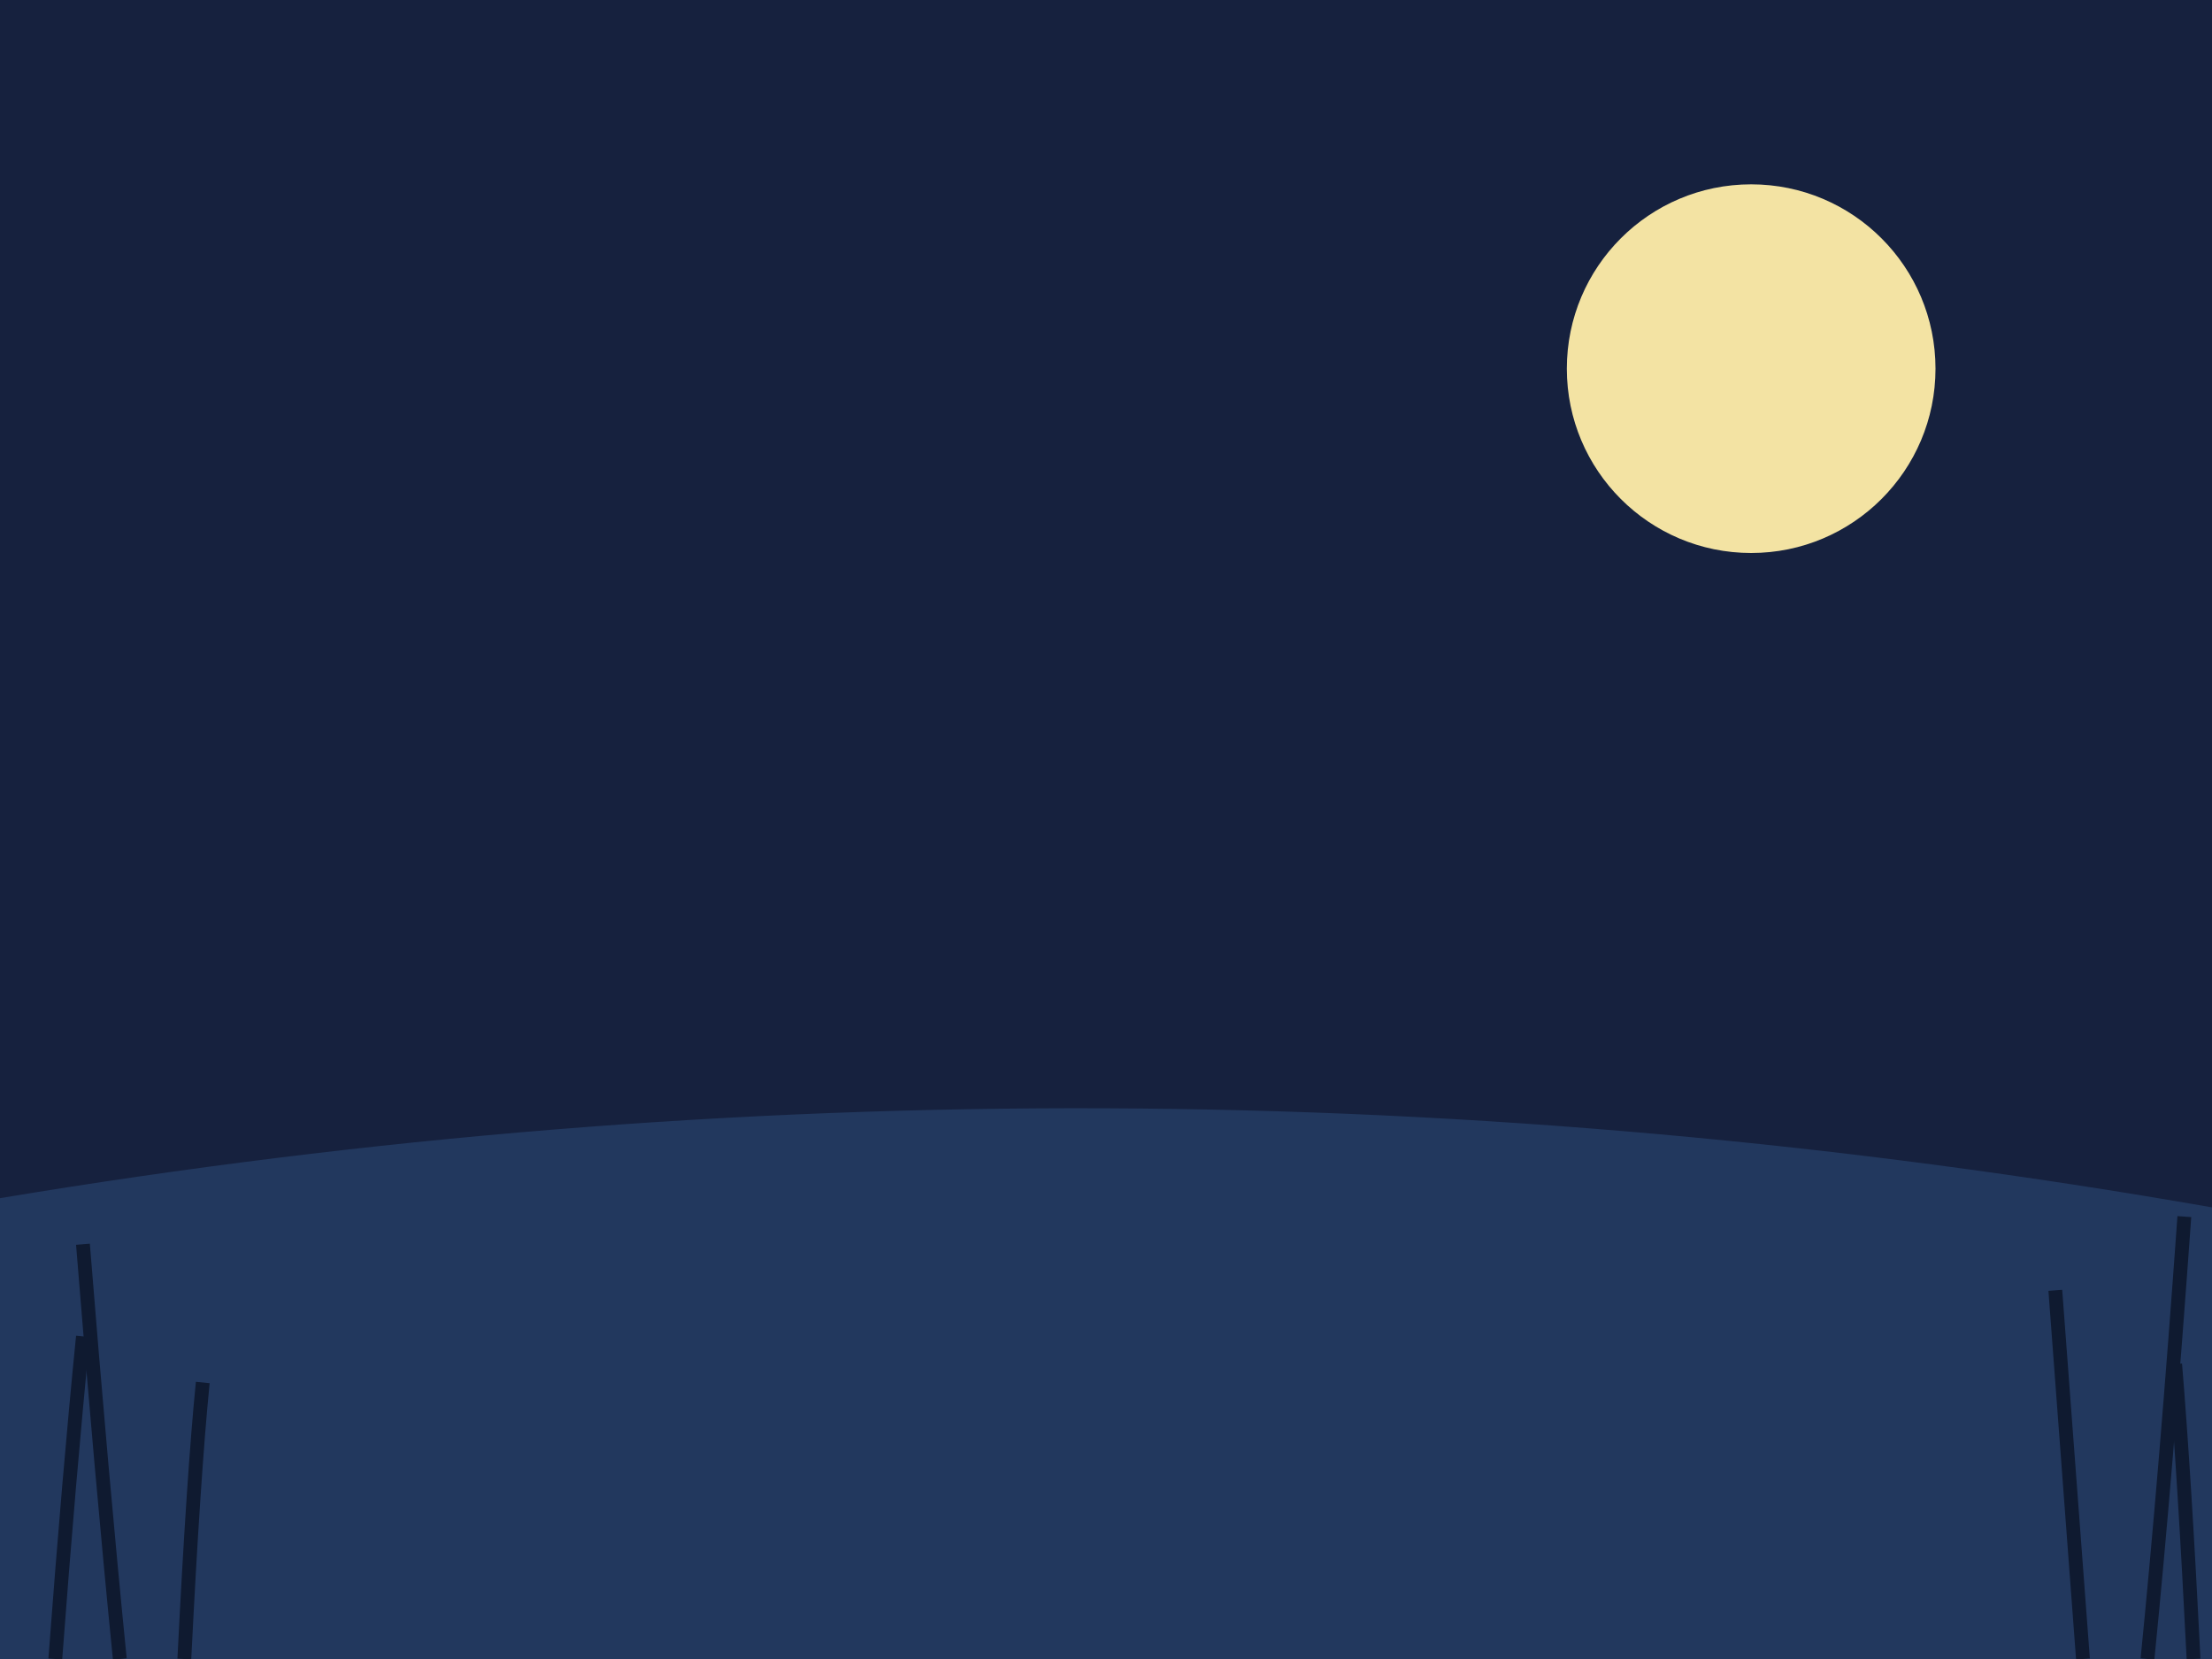
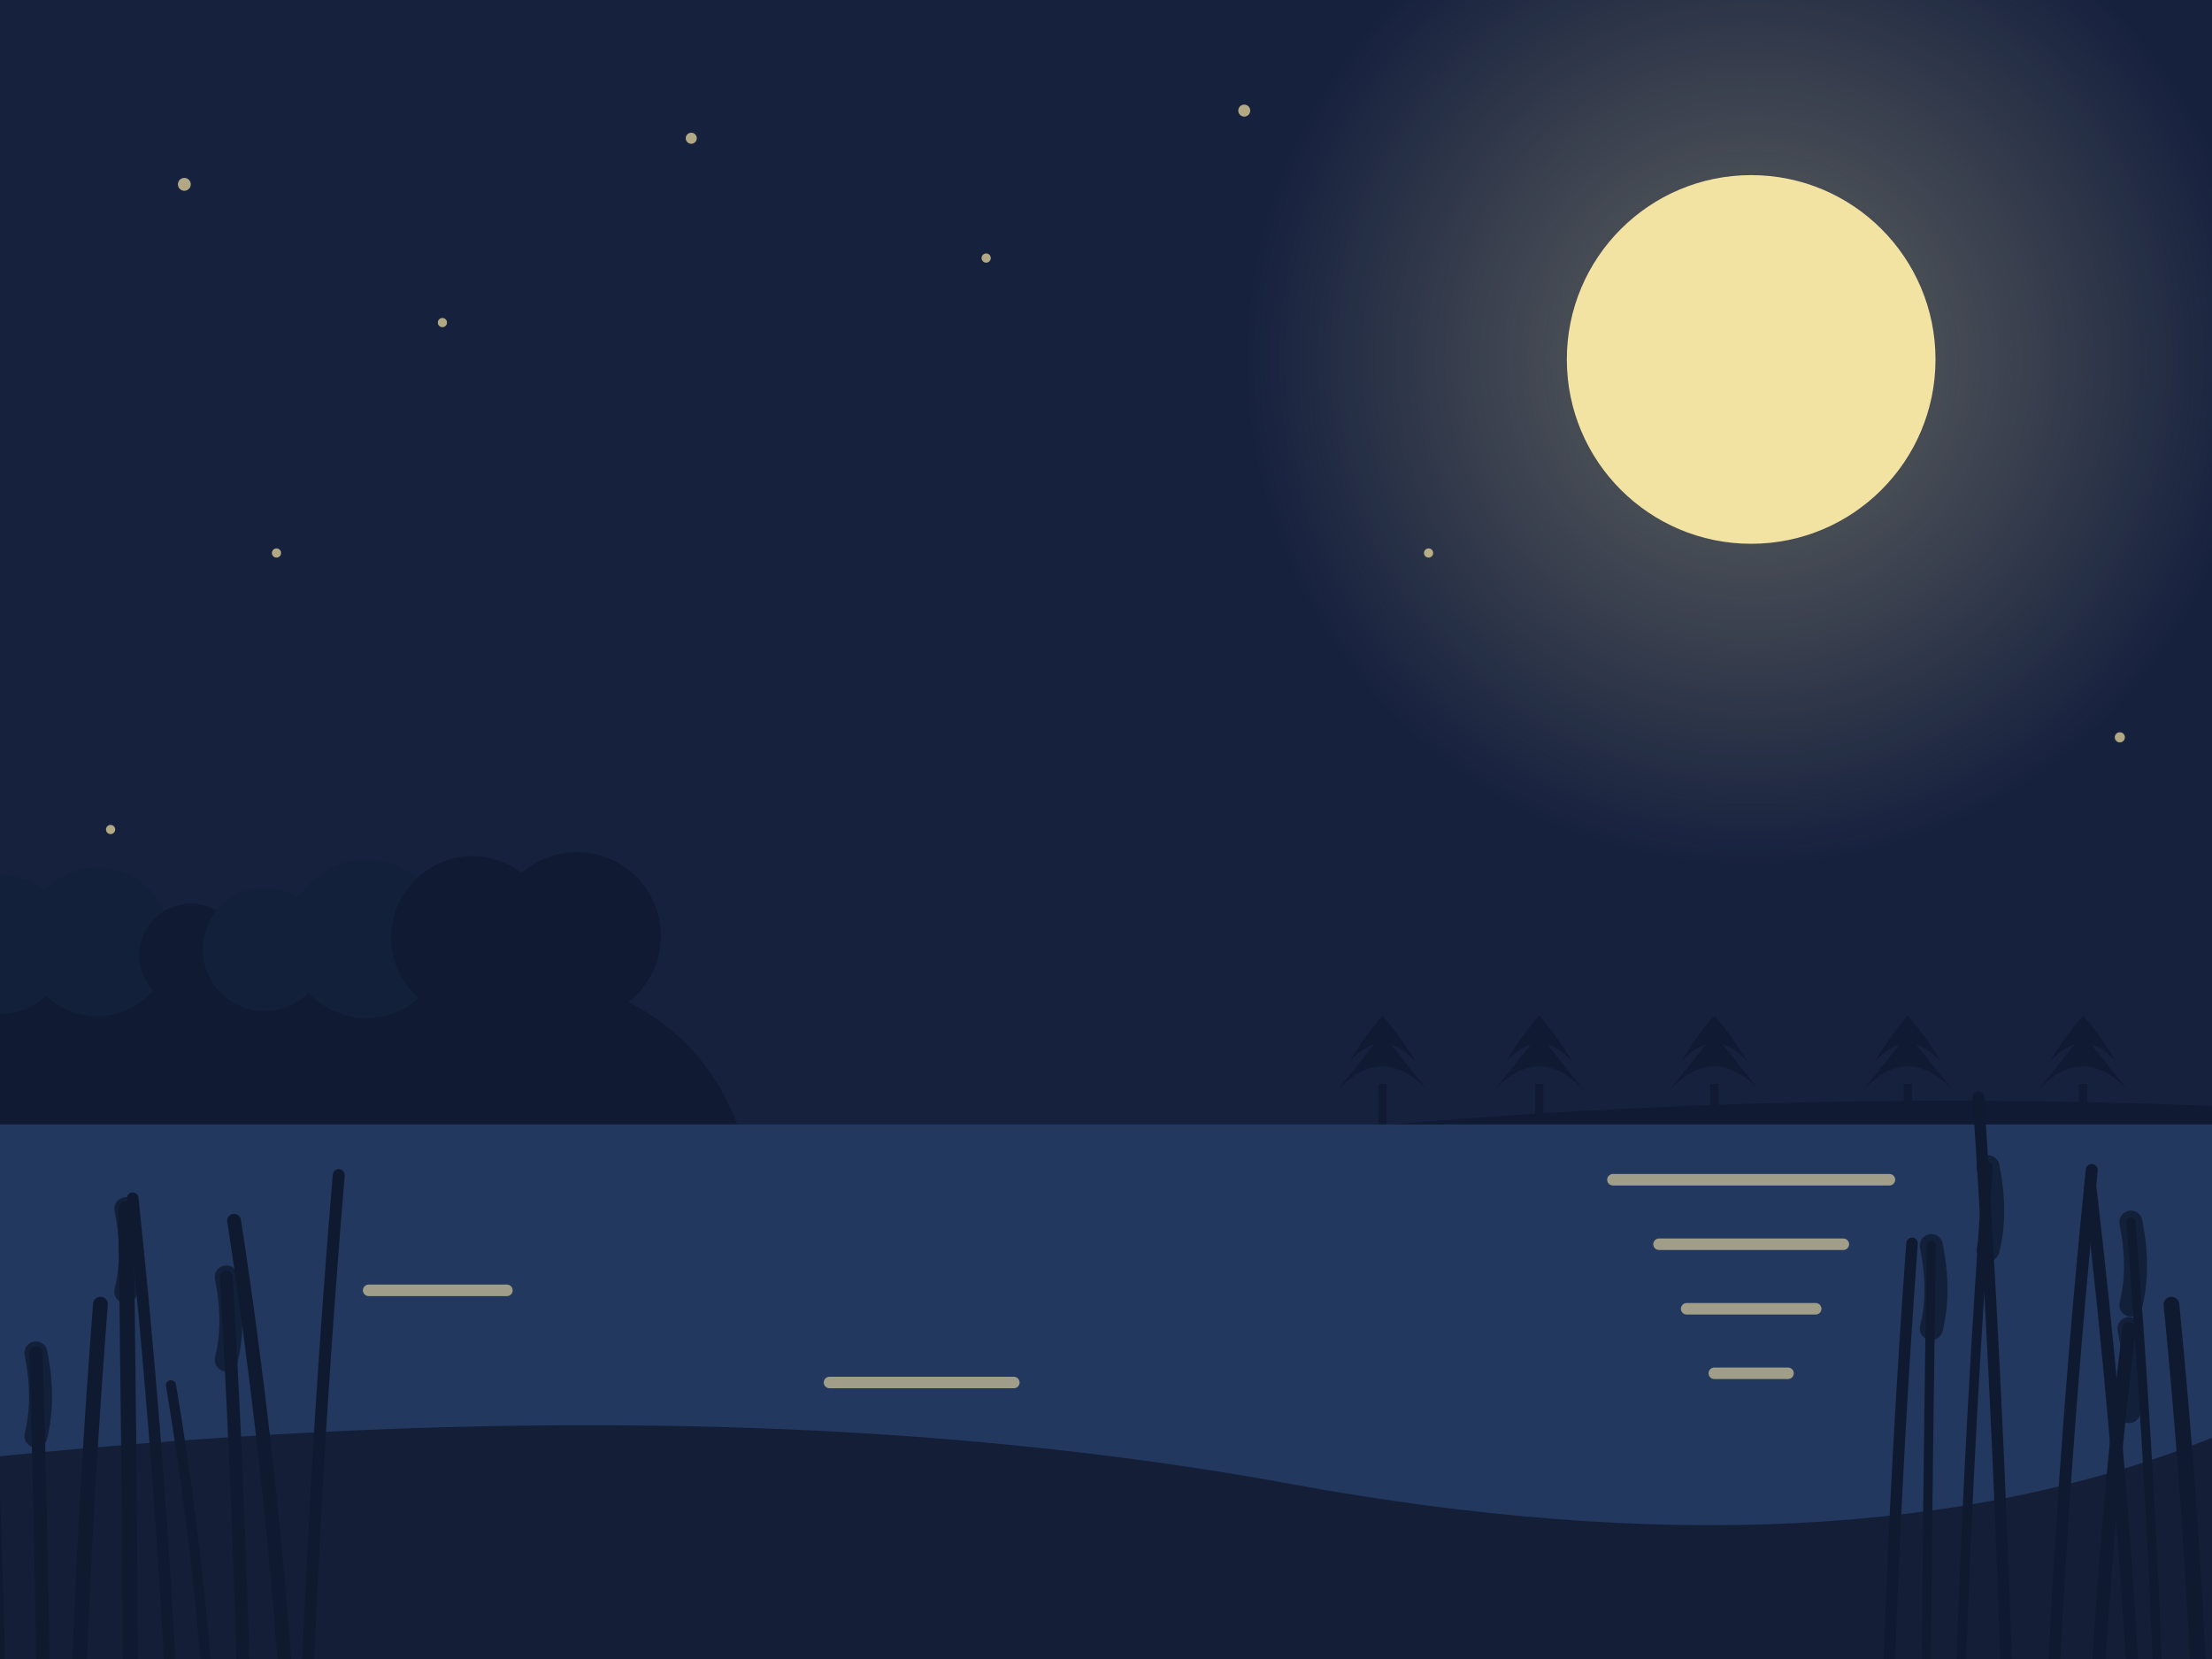
<svg xmlns="http://www.w3.org/2000/svg" width="480" height="360" viewBox="0 0 480 360">
+   <defs>
+     <radialGradient id="glow" cx="380" cy="78" r="110" gradientUnits="userSpaceOnUse">
+       <stop offset="0" stop-color="#f3e3a3" stop-opacity=".35" />
+       <stop offset="1" stop-color="#f3e3a3" stop-opacity="0" />
+     </radialGradient>
+   </defs>
  <rect width="480" height="360" fill="#16213e" />
-   <circle cx="380" cy="80" r="40" fill="#f3e3a3" />
-   <path d="M0 260 Q240 220 480 262 V360 H0z" fill="#22385e" />
-   <path d="M12 360 q3 -40 6 -70" stroke="#0f1a30" stroke-width="3" fill="none" />
-   <path d="M26 360 q-4 -40 -8 -90" stroke="#0f1a30" stroke-width="3" fill="none" />
-   <path d="M40 360 q2 -40 4 -60" stroke="#0f1a30" stroke-width="3" fill="none" />
-   <path d="M452 360 q-3 -40 -6 -80" stroke="#0f1a30" stroke-width="3" fill="none" />
-   <path d="M466 360 q4 -40 8 -96" stroke="#0f1a30" stroke-width="3" fill="none" />
-   <path d="M476 360 q-2 -40 -4 -64" stroke="#0f1a30" stroke-width="3" fill="none" />
+   <circle cx="380" cy="78" r="110" fill="url(#glow)" />
+   <circle cx="40" cy="40" r="1.4" fill="#f3e3a3" opacity=".7" />
+   <circle cx="96" cy="70" r="1" fill="#f3e3a3" opacity=".7" />
+   <circle cx="150" cy="30" r="1.2" fill="#f3e3a3" opacity=".7" />
+   <circle cx="214" cy="56" r="1" fill="#f3e3a3" opacity=".7" />
+   <circle cx="270" cy="24" r="1.3" fill="#f3e3a3" opacity=".7" />
+   <circle cx="60" cy="120" r="1" fill="#f3e3a3" opacity=".7" />
+   <circle cx="310" cy="120" r="1" fill="#f3e3a3" opacity=".7" />
+   <circle cx="460" cy="160" r="1.1" fill="#f3e3a3" opacity=".7" />
+   <circle cx="24" cy="180" r="1" fill="#f3e3a3" opacity=".7" />
+   <circle cx="380" cy="78" r="40" fill="#f3e3a3" />
+   <path d="M0 214 Q60 206 120 212 Q150 218 160 244 H0 Z" fill="#101a32" />
+   <circle cx="0.0" cy="204.9" r="15.1" fill="#13203a" />
+   <circle cx="21.1" cy="204.4" r="16.1" fill="#13203a" />
+   <circle cx="41.4" cy="207.3" r="11.2" fill="#101a32" />
+   <circle cx="57.4" cy="206.0" r="13.4" fill="#13203a" />
+   <circle cx="79.5" cy="203.7" r="17.2" fill="#13203a" />
+   <circle cx="102.5" cy="203.4" r="17.6" fill="#101a32" />
+   <circle cx="125.2" cy="203.1" r="18.2" fill="#101a32" />
+   <path d="M280 246 Q380 236 480 240 V252 H280 Z" fill="#101a32" />
+   <path d="M300 246 v-10.8" stroke="#101a32" stroke-width="1.8" />
+   <path d="M290.4 236.4 q9.6 -10 19.2 0 q-4.8 -6 -9.6 -12 q-4.8 6 -9.6 12 z M292.8 230.4 q7.2 -8 14.4 0 q-3.6 -6 -7.2 -10 q-3.6 4 -7.2 10 z" fill="#101a32" />
+   <path d="M334 246 v-10.8" stroke="#101a32" stroke-width="1.8" />
+   <path d="M324.4 236.4 q9.6 -10 19.2 0 q-4.8 -6 -9.6 -12 q-4.8 6 -9.6 12 z M326.8 230.4 q7.2 -8 14.4 0 q-3.6 -6 -7.2 -10 q-3.6 4 -7.2 10 z" fill="#101a32" />
+   <path d="M372 246 v-10.8" stroke="#101a32" stroke-width="1.8" />
+   <path d="M362.4 236.4 q9.6 -10 19.2 0 q-4.8 -6 -9.6 -12 q-4.8 6 -9.6 12 z M364.8 230.4 q7.2 -8 14.4 0 q-3.6 -6 -7.2 -10 q-3.6 4 -7.2 10 z" fill="#101a32" />
+   <path d="M414 246 v-10.8" stroke="#101a32" stroke-width="1.8" />
+   <path d="M404.4 236.4 q9.6 -10 19.2 0 q-4.8 -6 -9.6 -12 q-4.8 6 -9.6 12 z M406.8 230.4 q7.2 -8 14.4 0 q-3.6 -6 -7.2 -10 q-3.6 4 -7.2 10 z" fill="#101a32" />
+   <path d="M452 246 v-10.8" stroke="#101a32" stroke-width="1.8" />
+   <path d="M442.4 236.4 q9.6 -10 19.2 0 q-4.8 -6 -9.6 -12 q-4.8 6 -9.6 12 z M444.8 230.4 q7.2 -8 14.4 0 q-3.6 -6 -7.2 -10 q-3.6 4 -7.2 10 z" fill="#101a32" />
+   <rect y="244" width="480" height="116" fill="#22385e" />
+   <path d="M350 256 h60" stroke="#f3e3a3" stroke-width="2.5" stroke-linecap="round" opacity="0.6" />
+   <path d="M360 270 h40" stroke="#f3e3a3" stroke-width="2.5" stroke-linecap="round" opacity="0.6" />
+   <path d="M366 284 h28" stroke="#f3e3a3" stroke-width="2.5" stroke-linecap="round" opacity="0.6" />
+   <path d="M372 298 h16" stroke="#f3e3a3" stroke-width="2.5" stroke-linecap="round" opacity="0.6" />
+   <path d="M80 280 h30" stroke="#f3e3a3" stroke-width="2.5" stroke-linecap="round" opacity="0.6" />
+   <path d="M180 300 h40" stroke="#f3e3a3" stroke-width="2.5" stroke-linecap="round" opacity="0.6" />
+   <path d="M0 316 Q160 300 280 322 T480 312 V360 H0 Z" fill="#141e36" />
+   <path d="M0.0 360 q-0.9 -36.2 -2.6 -72.5" stroke="#0f1a30" stroke-width="2.2" fill="none" stroke-linecap="round" />
+   <path d="M9.3 360 q-0.5 -33.2 -1.5 -66.4" stroke="#0f1a30" stroke-width="2.9" fill="none" stroke-linecap="round" />
+   <path d="M7.8 293.6 q2 10 0 18" stroke="#0f1a30" stroke-width="5" fill="none" stroke-linecap="round" opacity=".8" />
+   <path d="M17.3 360 q1.5 -38.5 4.5 -77.0" stroke="#0f1a30" stroke-width="3.2" fill="none" stroke-linecap="round" />
+   <path d="M28.3 360 q-0.3 -48.9 -1.0 -97.7" stroke="#0f1a30" stroke-width="3.3" fill="none" stroke-linecap="round" />
+   <path d="M27.3 262.3 q2 10 0 18" stroke="#0f1a30" stroke-width="5" fill="none" stroke-linecap="round" opacity=".8" />
+   <path d="M36.8 360 q-2.7 -50.0 -8.0 -100.0" stroke="#0f1a30" stroke-width="2.5" fill="none" stroke-linecap="round" />
+   <path d="M44.6 360 q-2.5 -29.7 -7.5 -59.4" stroke="#0f1a30" stroke-width="2.2" fill="none" stroke-linecap="round" />
+   <path d="M52.7 360 q-1.2 -41.4 -3.6 -82.9" stroke="#0f1a30" stroke-width="2.8" fill="none" stroke-linecap="round" />
+   <path d="M49.1 277.1 q2 10 0 18" stroke="#0f1a30" stroke-width="5" fill="none" stroke-linecap="round" opacity=".8" />
+   <path d="M61.7 360 q-3.6 -47.5 -10.9 -95.1" stroke="#0f1a30" stroke-width="3.0" fill="none" stroke-linecap="round" />
+   <path d="M66.9 360 q2.2 -52.5 6.6 -105.0" stroke="#0f1a30" stroke-width="2.6" fill="none" stroke-linecap="round" />
+   <path d="M410.0 360 q1.6 -45.1 4.9 -90.2" stroke="#0f1a30" stroke-width="2.5" fill="none" stroke-linecap="round" />
+   <path d="M418.0 360 q0.4 -44.9 1.1 -89.7" stroke="#0f1a30" stroke-width="2.0" fill="none" stroke-linecap="round" />
+   <path d="M419.1 270.3 q2 10 0 18" stroke="#0f1a30" stroke-width="5" fill="none" stroke-linecap="round" opacity=".8" />
+   <path d="M425.6 360 q1.9 -53.4 5.8 -106.8" stroke="#0f1a30" stroke-width="2.1" fill="none" stroke-linecap="round" />
+   <path d="M431.4 253.2 q2 10 0 18" stroke="#0f1a30" stroke-width="5" fill="none" stroke-linecap="round" opacity=".8" />
+   <path d="M435.3 360 q-2.0 -61.0 -6.0 -121.9" stroke="#0f1a30" stroke-width="2.5" fill="none" stroke-linecap="round" />
+   <path d="M445.8 360 q2.7 -53.0 8.1 -106.1" stroke="#0f1a30" stroke-width="2.6" fill="none" stroke-linecap="round" />
+   <path d="M455.5 360 q2.2 -35.9 6.5 -71.7" stroke="#0f1a30" stroke-width="2.9" fill="none" stroke-linecap="round" />
+   <path d="M462.0 288.3 q2 10 0 18" stroke="#0f1a30" stroke-width="5" fill="none" stroke-linecap="round" opacity=".8" />
+   <path d="M462.6 360 q-3.0 -51.1 -9.0 -102.1" stroke="#0f1a30" stroke-width="2.7" fill="none" stroke-linecap="round" />
+   <path d="M468.1 360 q-1.9 -47.4 -5.7 -94.8" stroke="#0f1a30" stroke-width="2.0" fill="none" stroke-linecap="round" />
+   <path d="M462.4 265.2 q2 10 0 18" stroke="#0f1a30" stroke-width="5" fill="none" stroke-linecap="round" opacity=".8" />
+   <path d="M476.9 360 q-1.9 -38.4 -5.7 -76.9" stroke="#0f1a30" stroke-width="3.4" fill="none" stroke-linecap="round" />
</svg>
